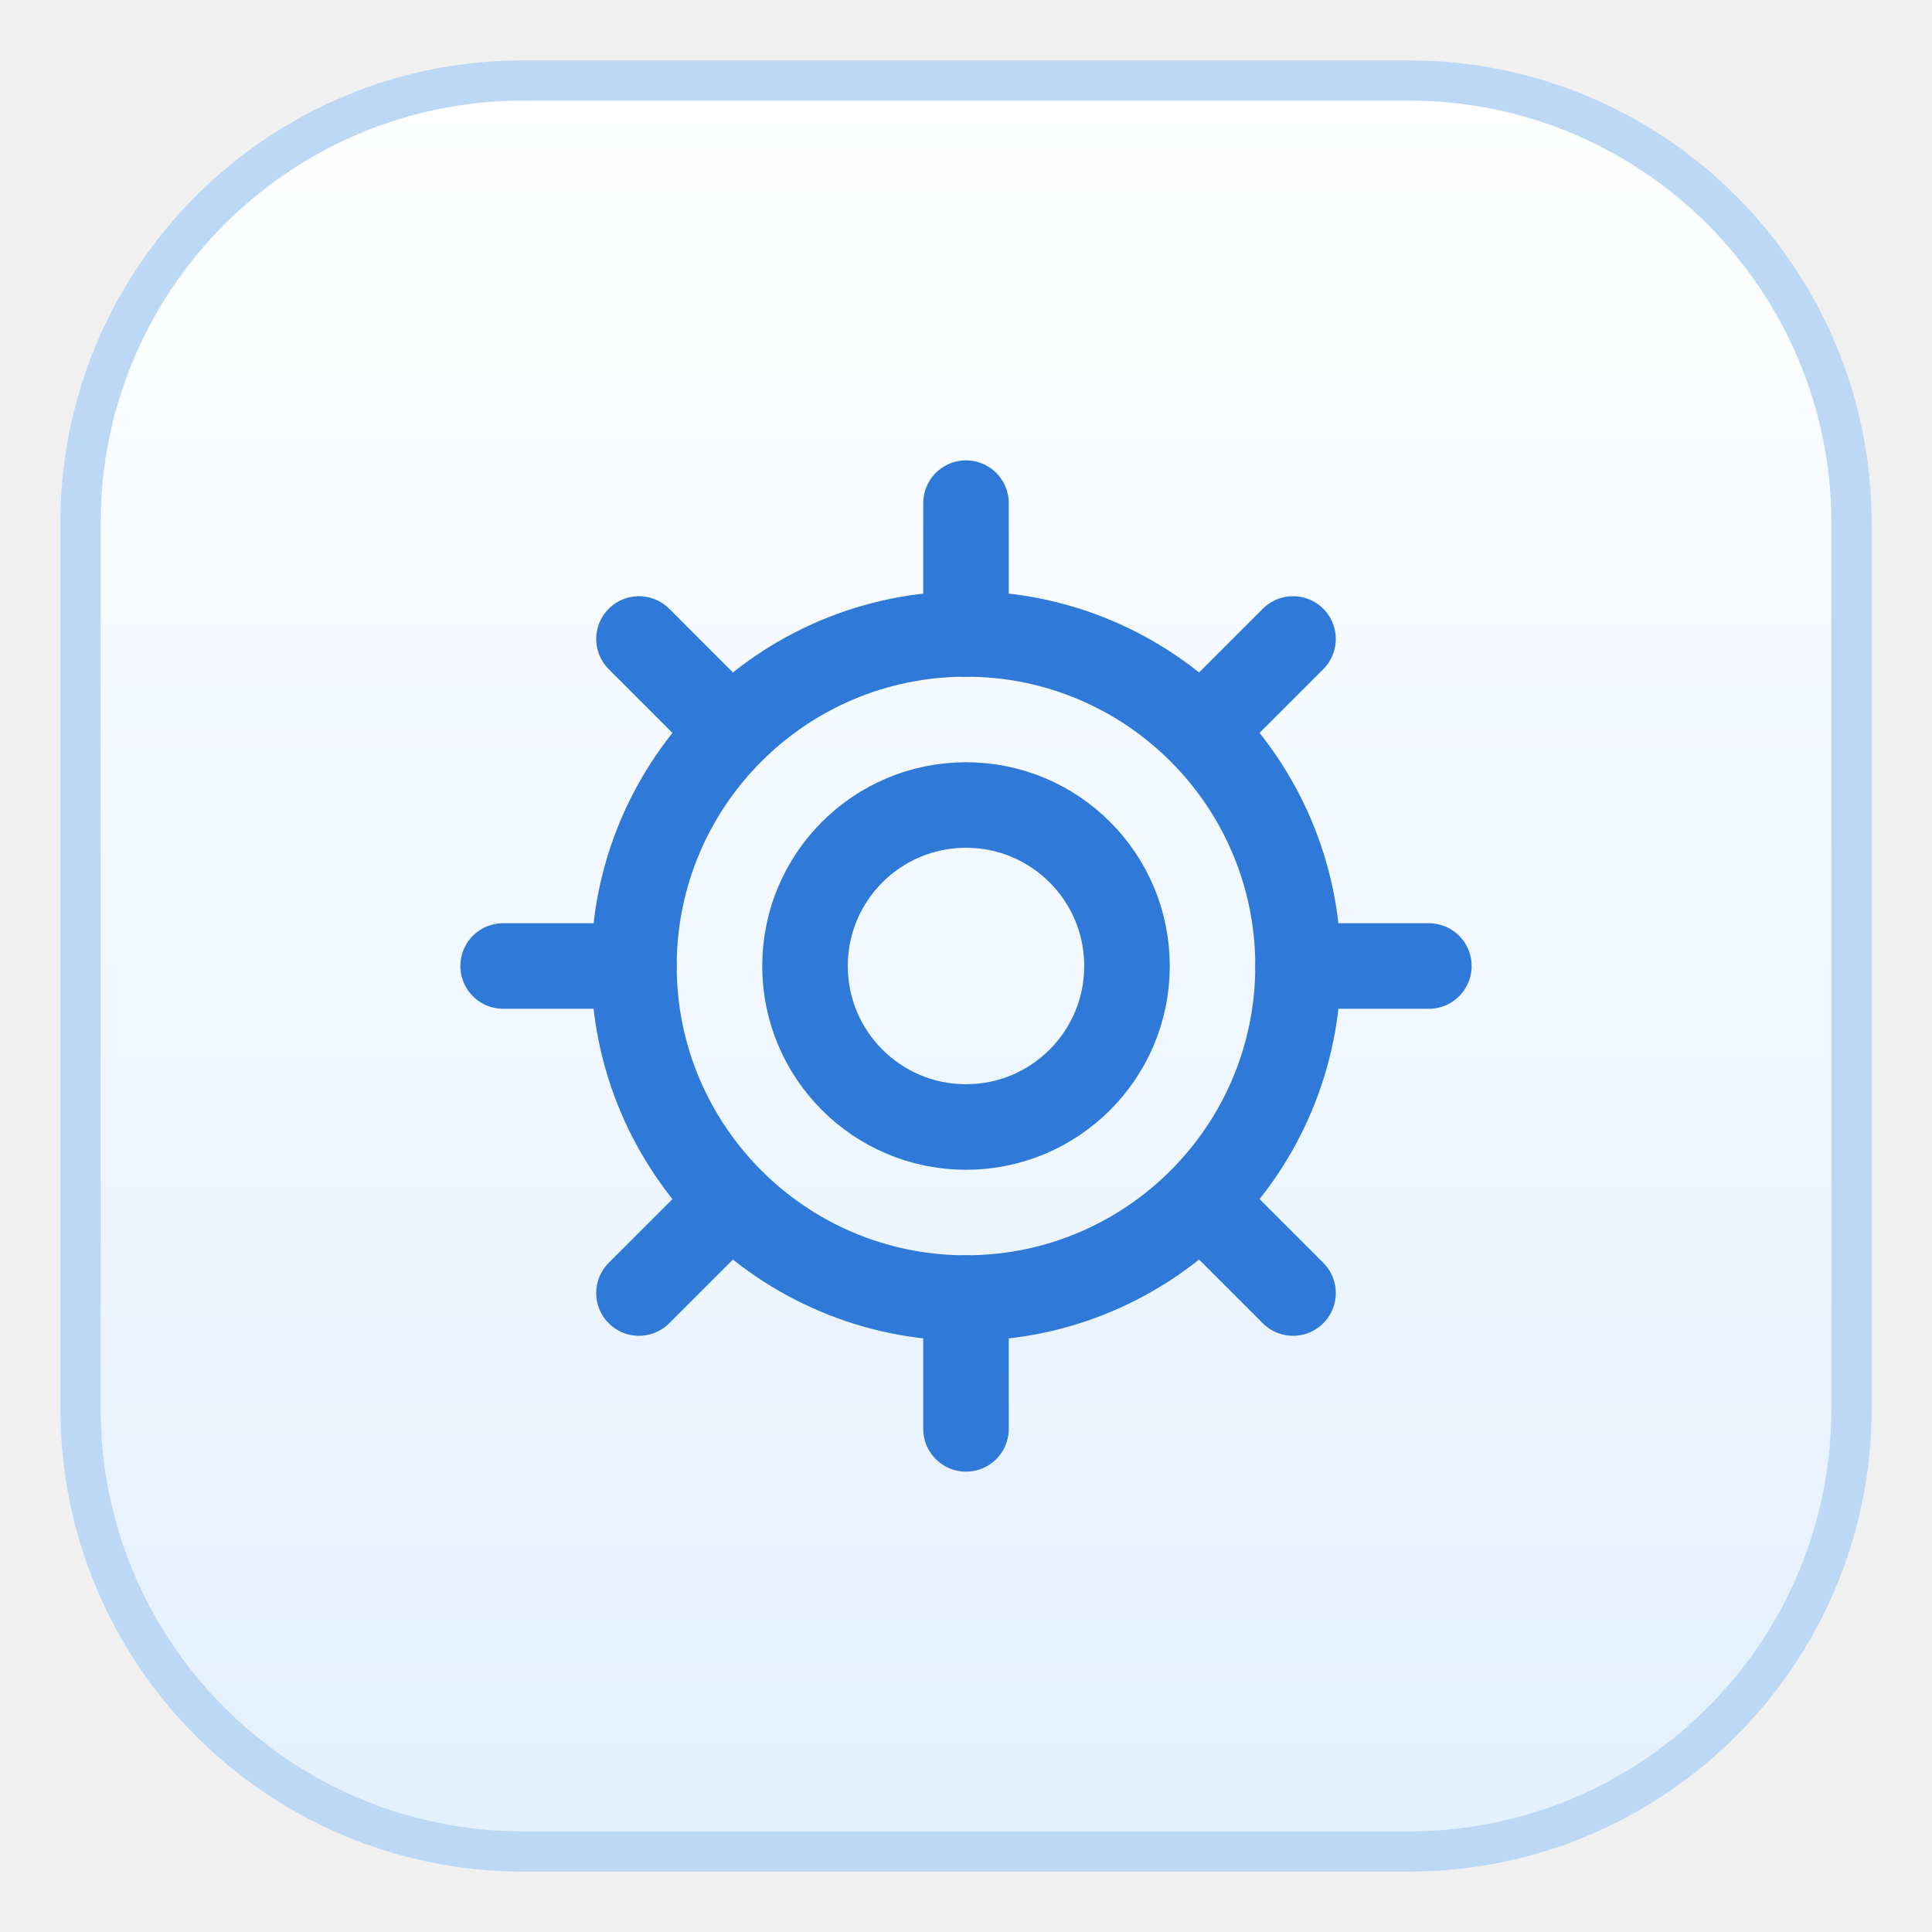
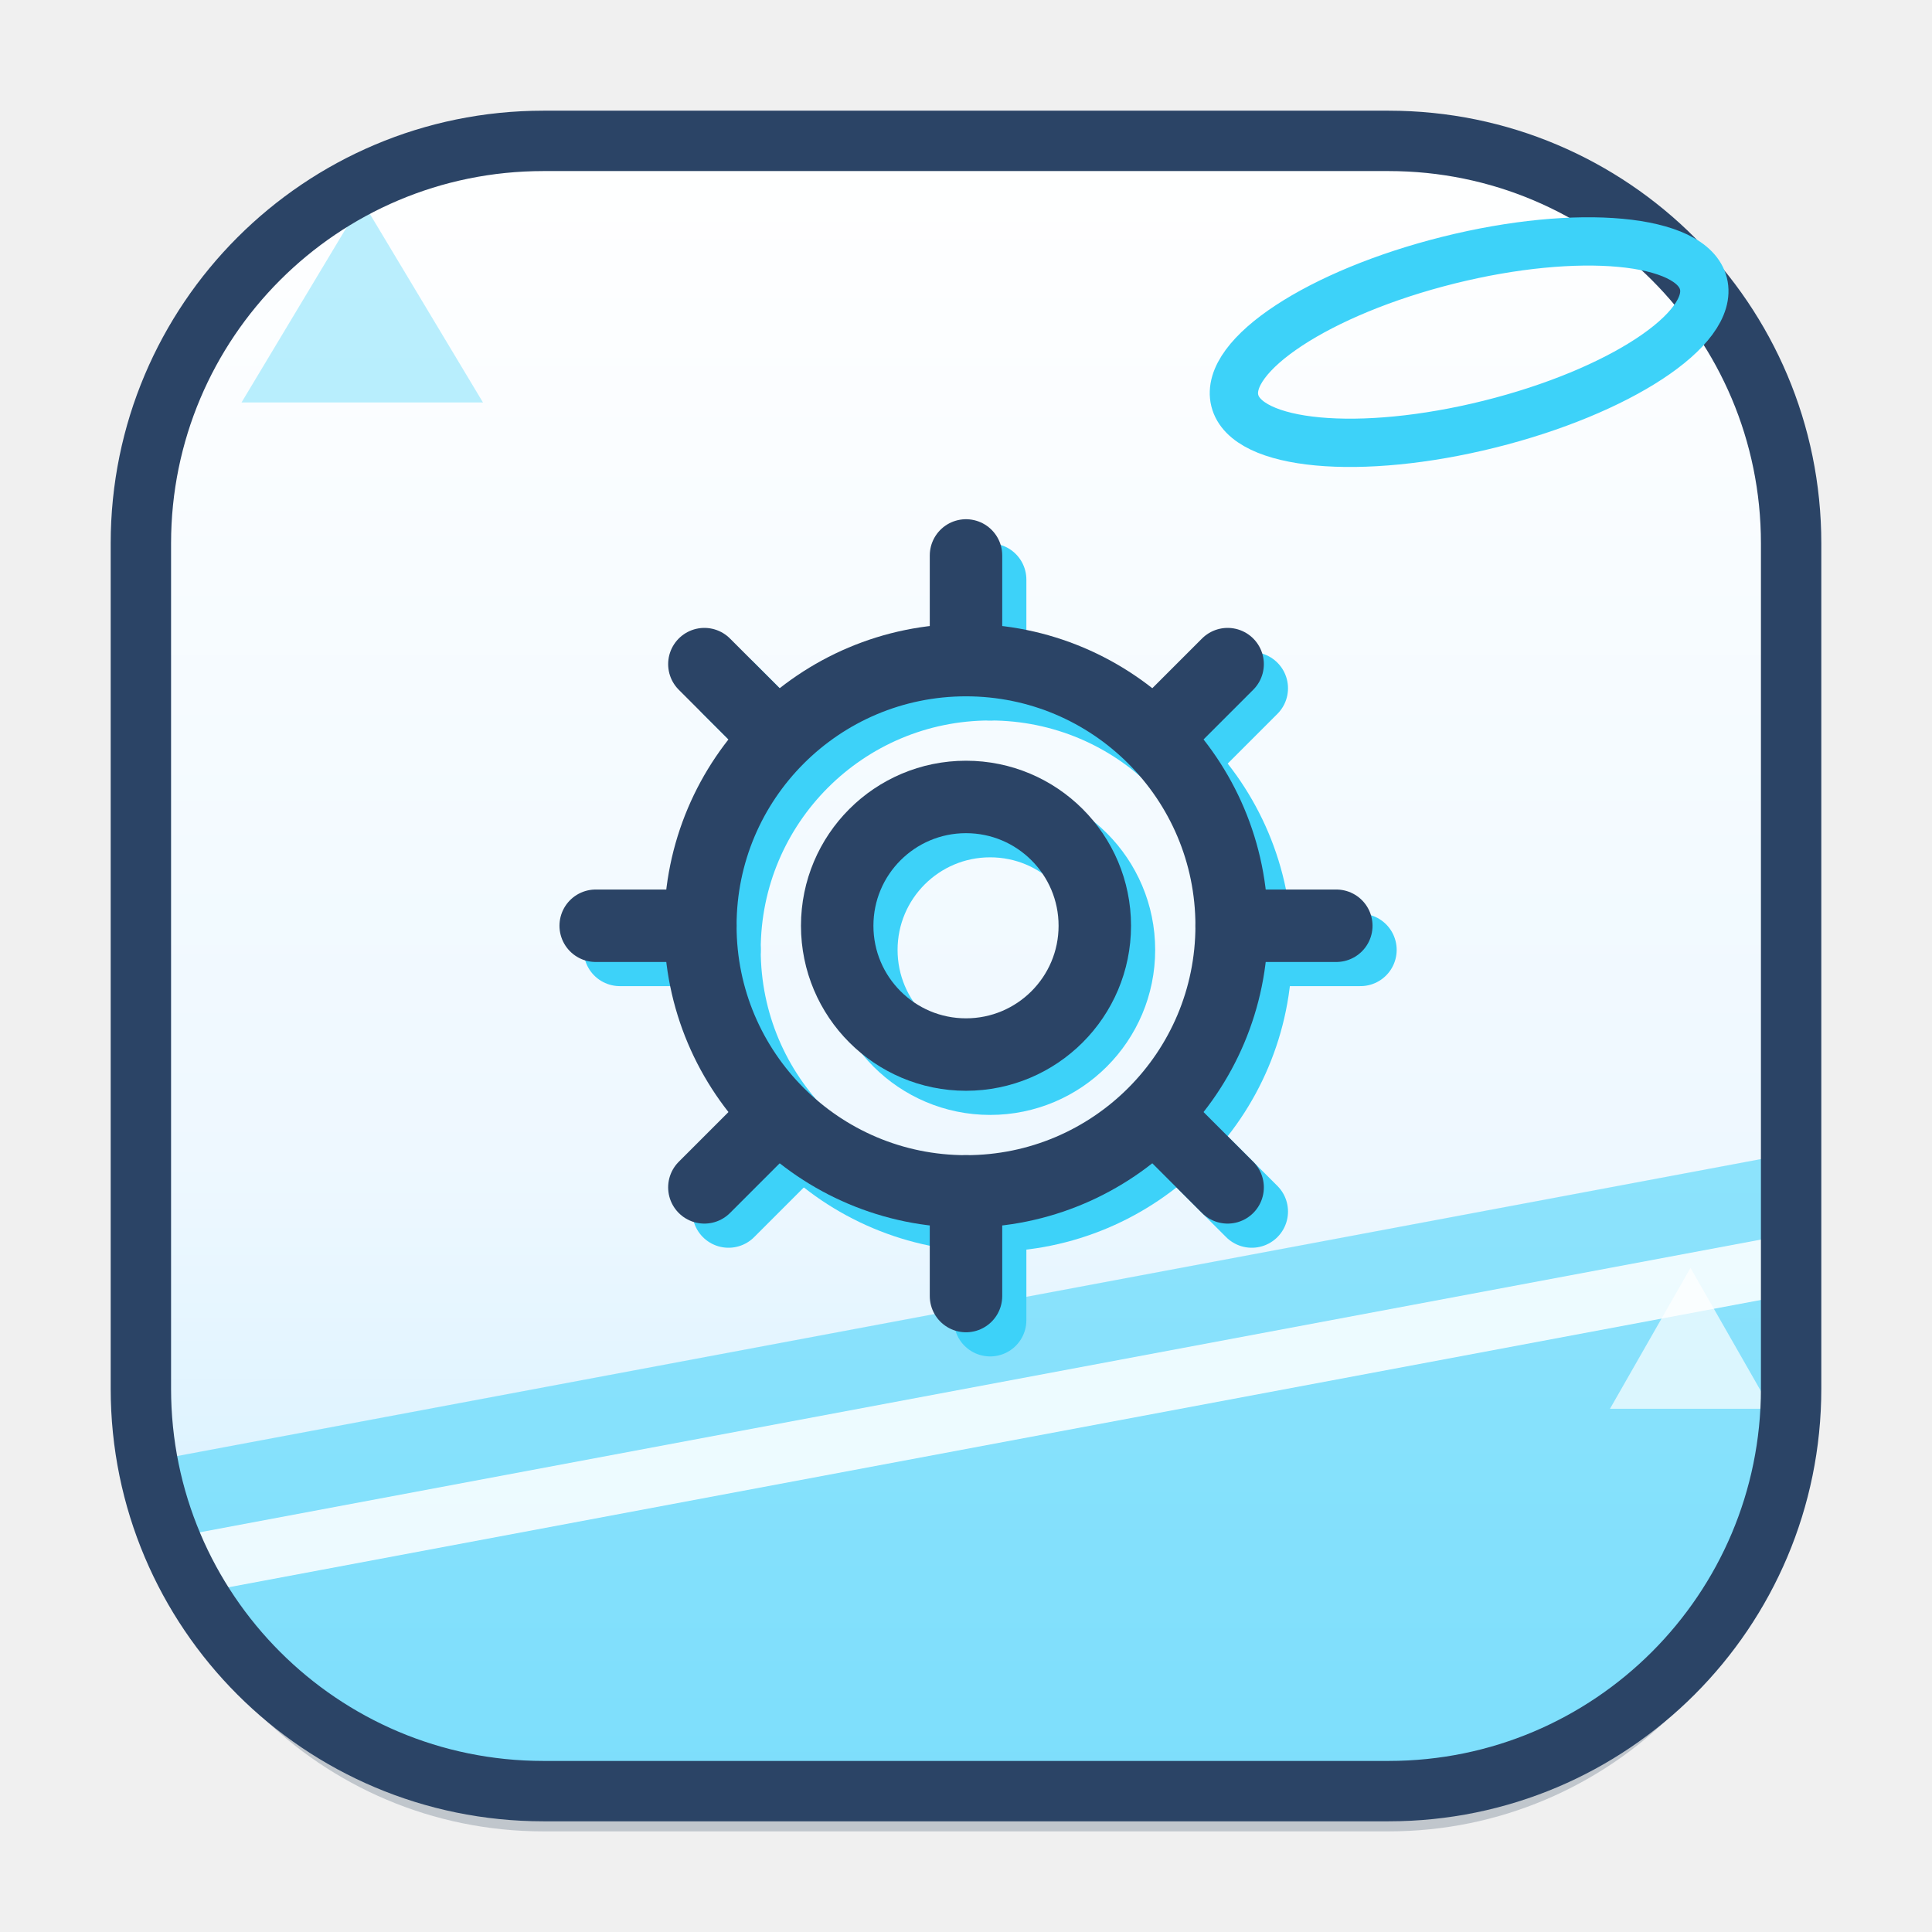
<svg xmlns="http://www.w3.org/2000/svg" width="96" height="96" viewBox="0 0 96 96">
  <defs>
-     <linearGradient id="t" x1="0" y1="0" x2="0" y2="1">
+     <linearGradient id="bg" x1="0" y1="0" x2="0" y2="1">
      <stop offset="0" stop-color="#ffffff" />
-       <stop offset="1" stop-color="#e3f0fd" />
+       <stop offset=".62" stop-color="#eef8ff" />
+       <stop offset="1" stop-color="#cdeeff" />
    </linearGradient>
+     <clipPath id="c">
+       <rect x="7" y="7" width="82" height="82" rx="20" />
+     </clipPath>
  </defs>
-   <rect x="4" y="4" width="88" height="88" rx="22" fill="url(#t)" stroke="#bcd8f5" stroke-width="2" />
-   <g transform="translate(18 18) scale(2.5)" fill="none" stroke="#2f7ad8" stroke-width="1.7" stroke-linecap="round" stroke-linejoin="round">
-     <circle cx="12" cy="12" r="3.2" />
-     <path d="M12 2.8v2.6M12 18.6v2.6M2.8 12h2.6M18.6 12h2.6M5.5 5.5l1.8 1.8M16.7 16.7l1.8 1.8M5.5 18.5l1.8-1.8M16.7 7.3l1.8-1.8" />
-     <circle cx="12" cy="12" r="6.6" />
+   <rect x="7" y="9" width="82" height="82" rx="20" fill="#16304f" opacity=".22" />
+   <rect x="7" y="7" width="82" height="82" rx="20" fill="url(#bg)" />
+   <g clip-path="url(#c)">
+     <path d="M0 74 L96 56 L96 96 L0 96 Z" fill="#3dd2f9" opacity=".55" />
+     <path d="M0 78 L96 60 L96 63 L0 81 Z" fill="#ffffff" opacity=".85" />
+     <path d="M12 20 l6 -10 l6 10 z" fill="#3dd2f9" opacity=".35" />
+     <path d="M80 70 l4 -7 l4 7 z" fill="#ffffff" opacity=".7" />
+   </g>
+   <rect x="7" y="7" width="82" height="82" rx="20" fill="none" stroke="#2b4466" stroke-width="3" />
+   <ellipse cx="73" cy="17" rx="12" ry="4.2" fill="none" stroke="#3dd2f9" stroke-width="2.4" transform="rotate(-14 73 17)" />
+   <g transform="translate(24 22) scale(2)">
+     <g transform="translate(.6 .6)" stroke="#3dd2f9">
+       <g fill="none" stroke-width="1.8" stroke-linecap="round" stroke-linejoin="round">
+         <circle cx="12" cy="12" r="3.2" />
+         <path d="M12 2.8v2.6M12 18.6v2.6M2.8 12h2.6M18.6 12h2.6M5.5 5.5l1.8 1.8M16.7 16.7l1.8 1.8M5.5 18.5l1.8-1.8M16.7 7.3l1.8-1.8" />
+         <circle cx="12" cy="12" r="6.6" />
+       </g>
+     </g>
+     <g stroke="#2b4466">
+       <g fill="none" stroke-width="1.8" stroke-linecap="round" stroke-linejoin="round">
+         <circle cx="12" cy="12" r="3.2" />
+         <path d="M12 2.8v2.6M12 18.6v2.6M2.8 12h2.6M18.6 12h2.6M5.5 5.5l1.8 1.8M16.7 16.7l1.8 1.8M5.5 18.5l1.8-1.8M16.7 7.3l1.8-1.8" />
+         <circle cx="12" cy="12" r="6.6" />
+       </g>
+     </g>
  </g>
</svg>
